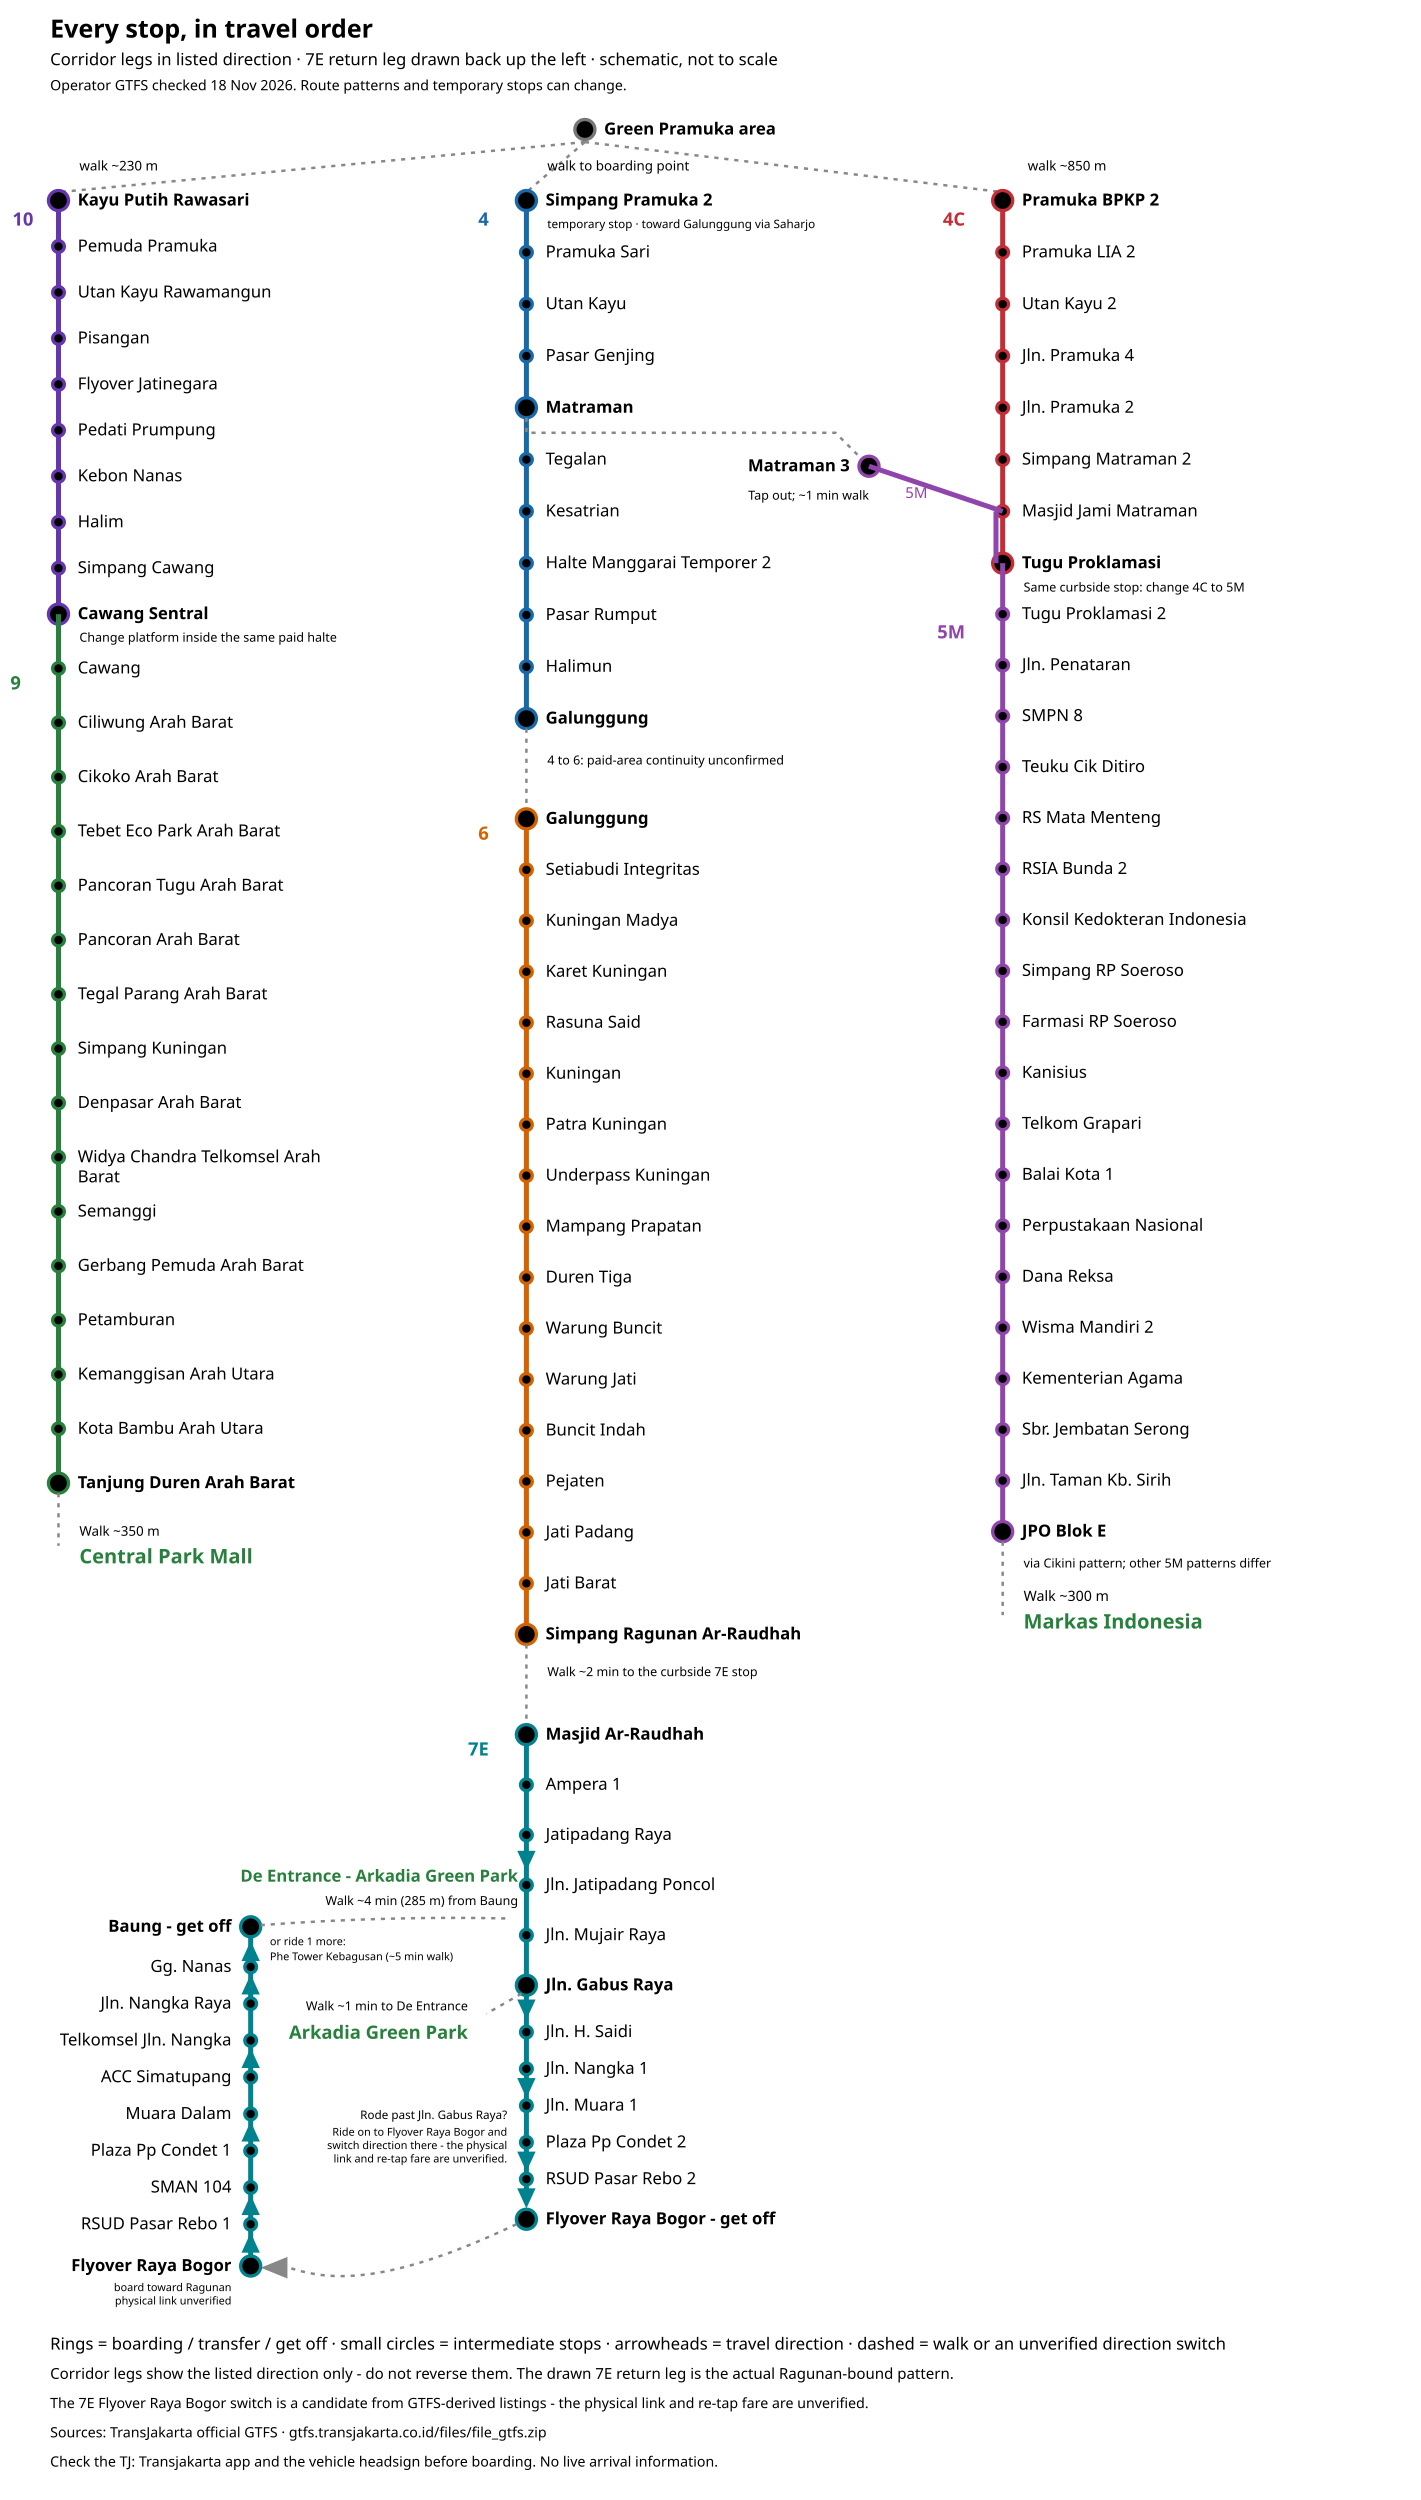
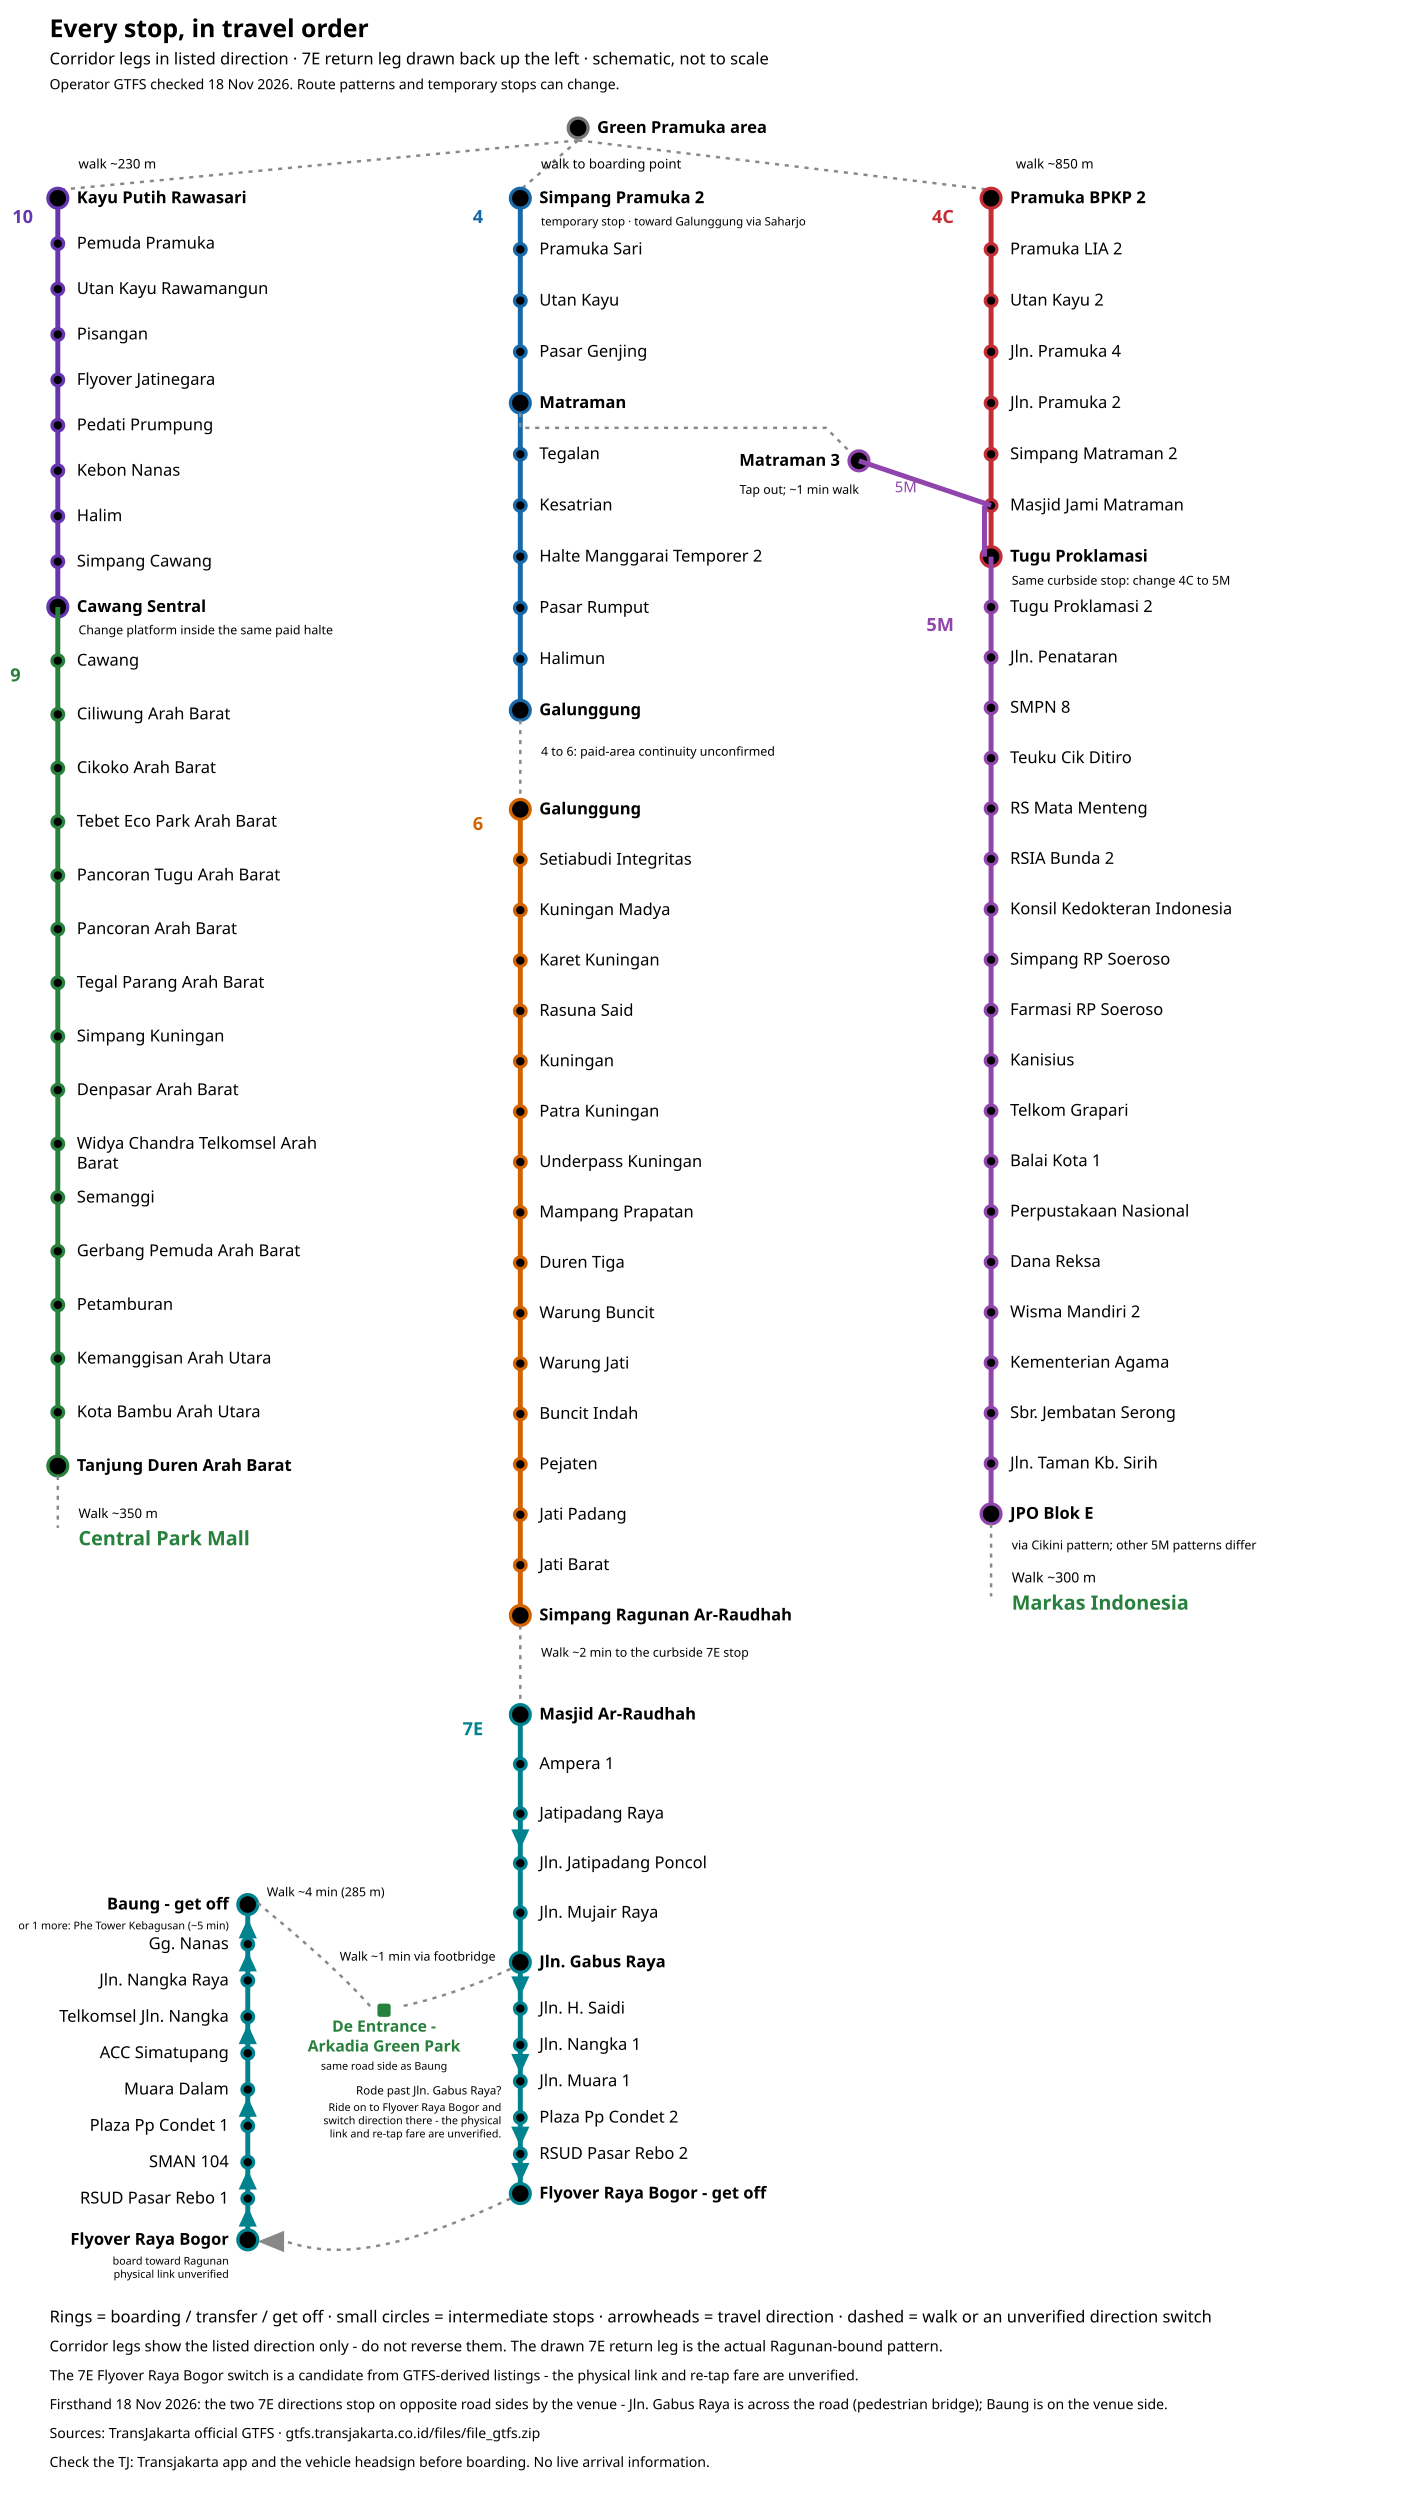
- <svg xmlns="http://www.w3.org/2000/svg" viewBox="0 0 1700 2992" role="img" aria-labelledby="all-stops-title all-stops-desc" font-family="system-ui, sans-serif">
+ <svg xmlns="http://www.w3.org/2000/svg" viewBox="0 0 1700 3027" role="img" aria-labelledby="all-stops-title all-stops-desc" font-family="system-ui, sans-serif">
  <text x="60" y="45" font-size="30" fill="currentColor" text-anchor="start" font-weight="600">Every stop, in travel order</text>
  <text x="60" y="78" font-size="20" fill="currentColor" text-anchor="start" font-weight="normal">Corridor legs in listed direction · 7E return leg drawn back up the left · schematic, not to scale</text>
  <text x="60" y="108" font-size="17" fill="currentColor" text-anchor="start" font-weight="normal">Operator GTFS checked 18 Nov 2026. Route patterns and temporary stops can change.</text>
  <circle cx="700" cy="155" r="12" fill="Canvas" stroke="#777" stroke-width="4" />
  <text x="723" y="161" font-size="20" fill="currentColor" text-anchor="start" font-weight="600">Green Pramuka area</text>
  <path d="M 700 170 L 70 230" fill="none" stroke="#888" stroke-width="3" stroke-dasharray="5 7" />
  <path d="M 700 170 L 630 230" fill="none" stroke="#888" stroke-width="3" stroke-dasharray="5 7" />
  <path d="M 700 170 L 1200 230" fill="none" stroke="#888" stroke-width="3" stroke-dasharray="5 7" />
  <text x="95" y="204" font-size="16" fill="currentColor" text-anchor="start" font-weight="normal">walk ~230 m</text>
  <text x="655" y="204" font-size="16" fill="currentColor" text-anchor="start" font-weight="normal">walk to boarding point</text>
  <text x="1230" y="204" font-size="16" fill="currentColor" text-anchor="start" font-weight="normal">walk ~850 m</text>
  <text x="40" y="270" font-size="22" fill="#6536b0" text-anchor="end" font-weight="600">10</text>
  <path d="M 70 240 L 70 735" fill="none" stroke="#6536b0" stroke-width="6" />
  <circle cx="70" cy="240" r="12" fill="Canvas" stroke="#6536b0" stroke-width="4" />
  <text x="93" y="246" font-size="20" fill="currentColor" text-anchor="start" font-weight="600">Kayu Putih Rawasari</text>
  <circle cx="70" cy="295" r="7" fill="Canvas" stroke="#6536b0" stroke-width="4" />
  <text x="93" y="301" font-size="20" fill="currentColor" text-anchor="start" font-weight="normal">Pemuda Pramuka</text>
  <circle cx="70" cy="350" r="7" fill="Canvas" stroke="#6536b0" stroke-width="4" />
  <text x="93" y="356" font-size="20" fill="currentColor" text-anchor="start" font-weight="normal">Utan Kayu Rawamangun</text>
  <circle cx="70" cy="405" r="7" fill="Canvas" stroke="#6536b0" stroke-width="4" />
  <text x="93" y="411" font-size="20" fill="currentColor" text-anchor="start" font-weight="normal">Pisangan</text>
  <circle cx="70" cy="460" r="7" fill="Canvas" stroke="#6536b0" stroke-width="4" />
  <text x="93" y="466" font-size="20" fill="currentColor" text-anchor="start" font-weight="normal">Flyover Jatinegara</text>
  <circle cx="70" cy="515" r="7" fill="Canvas" stroke="#6536b0" stroke-width="4" />
  <text x="93" y="521" font-size="20" fill="currentColor" text-anchor="start" font-weight="normal">Pedati Prumpung</text>
  <circle cx="70" cy="570" r="7" fill="Canvas" stroke="#6536b0" stroke-width="4" />
  <text x="93" y="576" font-size="20" fill="currentColor" text-anchor="start" font-weight="normal">Kebon Nanas</text>
  <circle cx="70" cy="625" r="7" fill="Canvas" stroke="#6536b0" stroke-width="4" />
  <text x="93" y="631" font-size="20" fill="currentColor" text-anchor="start" font-weight="normal">Halim</text>
  <circle cx="70" cy="680" r="7" fill="Canvas" stroke="#6536b0" stroke-width="4" />
  <text x="93" y="686" font-size="20" fill="currentColor" text-anchor="start" font-weight="normal">Simpang Cawang</text>
  <circle cx="70" cy="735" r="12" fill="Canvas" stroke="#6536b0" stroke-width="4" />
  <text x="93" y="741" font-size="20" fill="currentColor" text-anchor="start" font-weight="600">Cawang Sentral</text>
  <text x="95" y="768" font-size="15" fill="currentColor" text-anchor="start" font-weight="normal">Change platform inside the same paid halte</text>
  <text x="25" y="825" font-size="22" fill="#27803c" text-anchor="end" font-weight="600">9</text>
  <path d="M 70 735 L 70 1775" fill="none" stroke="#27803c" stroke-width="6" />
  <circle cx="70" cy="800" r="7" fill="Canvas" stroke="#27803c" stroke-width="4" />
  <text x="93" y="806" font-size="20" fill="currentColor" text-anchor="start" font-weight="normal">Cawang</text>
  <circle cx="70" cy="865" r="7" fill="Canvas" stroke="#27803c" stroke-width="4" />
  <text x="93" y="871" font-size="20" fill="currentColor" text-anchor="start" font-weight="normal">Ciliwung Arah Barat</text>
  <circle cx="70" cy="930" r="7" fill="Canvas" stroke="#27803c" stroke-width="4" />
  <text x="93" y="936" font-size="20" fill="currentColor" text-anchor="start" font-weight="normal">Cikoko Arah Barat</text>
  <circle cx="70" cy="995" r="7" fill="Canvas" stroke="#27803c" stroke-width="4" />
  <text x="93" y="1001" font-size="20" fill="currentColor" text-anchor="start" font-weight="normal">Tebet Eco Park Arah Barat</text>
  <circle cx="70" cy="1060" r="7" fill="Canvas" stroke="#27803c" stroke-width="4" />
  <text x="93" y="1066" font-size="20" fill="currentColor" text-anchor="start" font-weight="normal">Pancoran Tugu Arah Barat</text>
  <circle cx="70" cy="1125" r="7" fill="Canvas" stroke="#27803c" stroke-width="4" />
  <text x="93" y="1131" font-size="20" fill="currentColor" text-anchor="start" font-weight="normal">Pancoran Arah Barat</text>
  <circle cx="70" cy="1190" r="7" fill="Canvas" stroke="#27803c" stroke-width="4" />
  <text x="93" y="1196" font-size="20" fill="currentColor" text-anchor="start" font-weight="normal">Tegal Parang Arah Barat</text>
  <circle cx="70" cy="1255" r="7" fill="Canvas" stroke="#27803c" stroke-width="4" />
  <text x="93" y="1261" font-size="20" fill="currentColor" text-anchor="start" font-weight="normal">Simpang Kuningan</text>
  <circle cx="70" cy="1320" r="7" fill="Canvas" stroke="#27803c" stroke-width="4" />
  <text x="93" y="1326" font-size="20" fill="currentColor" text-anchor="start" font-weight="normal">Denpasar Arah Barat</text>
  <circle cx="70" cy="1385" r="7" fill="Canvas" stroke="#27803c" stroke-width="4" />
  <text x="93" y="1391" font-size="20" fill="currentColor" text-anchor="start" font-weight="normal">Widya Chandra Telkomsel Arah</text>
  <text x="93" y="1415" font-size="20" fill="currentColor" text-anchor="start" font-weight="normal">Barat</text>
  <circle cx="70" cy="1450" r="7" fill="Canvas" stroke="#27803c" stroke-width="4" />
  <text x="93" y="1456" font-size="20" fill="currentColor" text-anchor="start" font-weight="normal">Semanggi</text>
  <circle cx="70" cy="1515" r="7" fill="Canvas" stroke="#27803c" stroke-width="4" />
  <text x="93" y="1521" font-size="20" fill="currentColor" text-anchor="start" font-weight="normal">Gerbang Pemuda Arah Barat</text>
  <circle cx="70" cy="1580" r="7" fill="Canvas" stroke="#27803c" stroke-width="4" />
  <text x="93" y="1586" font-size="20" fill="currentColor" text-anchor="start" font-weight="normal">Petamburan</text>
  <circle cx="70" cy="1645" r="7" fill="Canvas" stroke="#27803c" stroke-width="4" />
  <text x="93" y="1651" font-size="20" fill="currentColor" text-anchor="start" font-weight="normal">Kemanggisan Arah Utara</text>
  <circle cx="70" cy="1710" r="7" fill="Canvas" stroke="#27803c" stroke-width="4" />
  <text x="93" y="1716" font-size="20" fill="currentColor" text-anchor="start" font-weight="normal">Kota Bambu Arah Utara</text>
  <circle cx="70" cy="1775" r="12" fill="Canvas" stroke="#27803c" stroke-width="4" />
  <text x="93" y="1781" font-size="20" fill="currentColor" text-anchor="start" font-weight="600">Tanjung Duren Arah Barat</text>
  <path d="M 70 1787 L 70 1850" fill="none" stroke="#888" stroke-width="3" stroke-dasharray="5 7" />
  <text x="95" y="1838" font-size="16" fill="currentColor" text-anchor="start" font-weight="normal">Walk ~350 m</text>
  <text x="95" y="1871" font-size="24" fill="#27803c" text-anchor="start" font-weight="600">Central Park Mall</text>
  <text x="585" y="270" font-size="22" fill="#1769aa" text-anchor="end" font-weight="600">4</text>
  <path d="M 630 240 L 630 860" fill="none" stroke="#1769aa" stroke-width="6" />
  <circle cx="630" cy="240" r="12" fill="Canvas" stroke="#1769aa" stroke-width="4" />
  <text x="653" y="246" font-size="20" fill="currentColor" text-anchor="start" font-weight="600">Simpang Pramuka 2</text>
  <circle cx="630" cy="302" r="7" fill="Canvas" stroke="#1769aa" stroke-width="4" />
  <text x="653" y="308" font-size="20" fill="currentColor" text-anchor="start" font-weight="normal">Pramuka Sari</text>
  <circle cx="630" cy="364" r="7" fill="Canvas" stroke="#1769aa" stroke-width="4" />
  <text x="653" y="370" font-size="20" fill="currentColor" text-anchor="start" font-weight="normal">Utan Kayu</text>
  <circle cx="630" cy="426" r="7" fill="Canvas" stroke="#1769aa" stroke-width="4" />
  <text x="653" y="432" font-size="20" fill="currentColor" text-anchor="start" font-weight="normal">Pasar Genjing</text>
  <circle cx="630" cy="488" r="12" fill="Canvas" stroke="#1769aa" stroke-width="4" />
  <text x="653" y="494" font-size="20" fill="currentColor" text-anchor="start" font-weight="600">Matraman</text>
  <circle cx="630" cy="550" r="7" fill="Canvas" stroke="#1769aa" stroke-width="4" />
  <text x="653" y="556" font-size="20" fill="currentColor" text-anchor="start" font-weight="normal">Tegalan</text>
  <circle cx="630" cy="612" r="7" fill="Canvas" stroke="#1769aa" stroke-width="4" />
  <text x="653" y="618" font-size="20" fill="currentColor" text-anchor="start" font-weight="normal">Kesatrian</text>
  <circle cx="630" cy="674" r="7" fill="Canvas" stroke="#1769aa" stroke-width="4" />
  <text x="653" y="680" font-size="20" fill="currentColor" text-anchor="start" font-weight="normal">Halte Manggarai Temporer 2</text>
  <circle cx="630" cy="736" r="7" fill="Canvas" stroke="#1769aa" stroke-width="4" />
  <text x="653" y="742" font-size="20" fill="currentColor" text-anchor="start" font-weight="normal">Pasar Rumput</text>
  <circle cx="630" cy="798" r="7" fill="Canvas" stroke="#1769aa" stroke-width="4" />
  <text x="653" y="804" font-size="20" fill="currentColor" text-anchor="start" font-weight="normal">Halimun</text>
  <circle cx="630" cy="860" r="12" fill="Canvas" stroke="#1769aa" stroke-width="4" />
  <text x="653" y="866" font-size="20" fill="currentColor" text-anchor="start" font-weight="600">Galunggung</text>
  <text x="655" y="273" font-size="14" fill="currentColor" text-anchor="start" font-weight="normal">temporary stop · toward Galunggung via Saharjo</text>
  <path d="M 630 500 L 630 518 L 1000 518 L 1040 558" fill="none" stroke="#888" stroke-width="3" stroke-dasharray="5 7" />
  <circle cx="1040" cy="558" r="12" fill="Canvas" stroke="#9045ac" stroke-width="4" />
  <text x="1017" y="564" font-size="20" fill="currentColor" text-anchor="end" font-weight="600">Matraman 3</text>
  <text x="1040" y="598" font-size="15" fill="currentColor" text-anchor="end" font-weight="normal">Tap out; ~1 min walk</text>
  <path d="M 630 872 L 630 970" fill="none" stroke="#888" stroke-width="3" stroke-dasharray="5 7" />
  <text x="655" y="915" font-size="15" fill="currentColor" text-anchor="start" font-weight="normal">4 to 6: paid-area continuity unconfirmed</text>
  <text x="585" y="1005" font-size="22" fill="#d36300" text-anchor="end" font-weight="600">6</text>
  <path d="M 630 980 L 630 1956" fill="none" stroke="#d36300" stroke-width="6" />
  <circle cx="630" cy="980" r="12" fill="Canvas" stroke="#d36300" stroke-width="4" />
  <text x="653" y="986" font-size="20" fill="currentColor" text-anchor="start" font-weight="600">Galunggung</text>
  <circle cx="630" cy="1041" r="7" fill="Canvas" stroke="#d36300" stroke-width="4" />
  <text x="653" y="1047" font-size="20" fill="currentColor" text-anchor="start" font-weight="normal">Setiabudi Integritas</text>
  <circle cx="630" cy="1102" r="7" fill="Canvas" stroke="#d36300" stroke-width="4" />
  <text x="653" y="1108" font-size="20" fill="currentColor" text-anchor="start" font-weight="normal">Kuningan Madya</text>
  <circle cx="630" cy="1163" r="7" fill="Canvas" stroke="#d36300" stroke-width="4" />
  <text x="653" y="1169" font-size="20" fill="currentColor" text-anchor="start" font-weight="normal">Karet Kuningan</text>
  <circle cx="630" cy="1224" r="7" fill="Canvas" stroke="#d36300" stroke-width="4" />
  <text x="653" y="1230" font-size="20" fill="currentColor" text-anchor="start" font-weight="normal">Rasuna Said</text>
  <circle cx="630" cy="1285" r="7" fill="Canvas" stroke="#d36300" stroke-width="4" />
  <text x="653" y="1291" font-size="20" fill="currentColor" text-anchor="start" font-weight="normal">Kuningan</text>
  <circle cx="630" cy="1346" r="7" fill="Canvas" stroke="#d36300" stroke-width="4" />
  <text x="653" y="1352" font-size="20" fill="currentColor" text-anchor="start" font-weight="normal">Patra Kuningan</text>
  <circle cx="630" cy="1407" r="7" fill="Canvas" stroke="#d36300" stroke-width="4" />
  <text x="653" y="1413" font-size="20" fill="currentColor" text-anchor="start" font-weight="normal">Underpass Kuningan</text>
  <circle cx="630" cy="1468" r="7" fill="Canvas" stroke="#d36300" stroke-width="4" />
  <text x="653" y="1474" font-size="20" fill="currentColor" text-anchor="start" font-weight="normal">Mampang Prapatan</text>
  <circle cx="630" cy="1529" r="7" fill="Canvas" stroke="#d36300" stroke-width="4" />
  <text x="653" y="1535" font-size="20" fill="currentColor" text-anchor="start" font-weight="normal">Duren Tiga</text>
  <circle cx="630" cy="1590" r="7" fill="Canvas" stroke="#d36300" stroke-width="4" />
  <text x="653" y="1596" font-size="20" fill="currentColor" text-anchor="start" font-weight="normal">Warung Buncit</text>
  <circle cx="630" cy="1651" r="7" fill="Canvas" stroke="#d36300" stroke-width="4" />
  <text x="653" y="1657" font-size="20" fill="currentColor" text-anchor="start" font-weight="normal">Warung Jati</text>
  <circle cx="630" cy="1712" r="7" fill="Canvas" stroke="#d36300" stroke-width="4" />
  <text x="653" y="1718" font-size="20" fill="currentColor" text-anchor="start" font-weight="normal">Buncit Indah</text>
  <circle cx="630" cy="1773" r="7" fill="Canvas" stroke="#d36300" stroke-width="4" />
  <text x="653" y="1779" font-size="20" fill="currentColor" text-anchor="start" font-weight="normal">Pejaten</text>
  <circle cx="630" cy="1834" r="7" fill="Canvas" stroke="#d36300" stroke-width="4" />
  <text x="653" y="1840" font-size="20" fill="currentColor" text-anchor="start" font-weight="normal">Jati Padang</text>
  <circle cx="630" cy="1895" r="7" fill="Canvas" stroke="#d36300" stroke-width="4" />
  <text x="653" y="1901" font-size="20" fill="currentColor" text-anchor="start" font-weight="normal">Jati Barat</text>
  <circle cx="630" cy="1956" r="12" fill="Canvas" stroke="#d36300" stroke-width="4" />
  <text x="653" y="1962" font-size="20" fill="currentColor" text-anchor="start" font-weight="600">Simpang Ragunan Ar-Raudhah</text>
  <path d="M 630 1968 L 630 2066" fill="none" stroke="#888" stroke-width="3" stroke-dasharray="5 7" />
  <text x="655" y="2006" font-size="15" fill="currentColor" text-anchor="start" font-weight="normal">Walk ~2 min to the curbside 7E stop</text>
  <text x="585" y="2101" font-size="22" fill="#00838f" text-anchor="end" font-weight="600">7E</text>
  <path d="M 630 2076 L 630 2376" fill="none" stroke="#00838f" stroke-width="6" />
  <circle cx="630" cy="2076" r="12" fill="Canvas" stroke="#00838f" stroke-width="4" />
  <text x="653" y="2082" font-size="20" fill="currentColor" text-anchor="start" font-weight="600">Masjid Ar-Raudhah</text>
  <circle cx="630" cy="2136" r="7" fill="Canvas" stroke="#00838f" stroke-width="4" />
  <text x="653" y="2142" font-size="20" fill="currentColor" text-anchor="start" font-weight="normal">Ampera 1</text>
  <circle cx="630" cy="2196" r="7" fill="Canvas" stroke="#00838f" stroke-width="4" />
  <text x="653" y="2202" font-size="20" fill="currentColor" text-anchor="start" font-weight="normal">Jatipadang Raya</text>
  <circle cx="630" cy="2256" r="7" fill="Canvas" stroke="#00838f" stroke-width="4" />
  <text x="653" y="2262" font-size="20" fill="currentColor" text-anchor="start" font-weight="normal">Jln. Jatipadang Poncol</text>
  <circle cx="630" cy="2316" r="7" fill="Canvas" stroke="#00838f" stroke-width="4" />
  <text x="653" y="2322" font-size="20" fill="currentColor" text-anchor="start" font-weight="normal">Jln. Mujair Raya</text>
  <circle cx="630" cy="2376" r="12" fill="Canvas" stroke="#00838f" stroke-width="4" />
  <text x="653" y="2382" font-size="20" fill="currentColor" text-anchor="start" font-weight="600">Jln. Gabus Raya</text>
-   <path d="M 630 2388 L 630 2631" fill="none" stroke="#00838f" stroke-width="6" />
-   <path d="M 624 2386 L 582 2410" fill="none" stroke="#888" stroke-width="3" stroke-dasharray="5 7" />
-   <text x="560" y="2406" font-size="15" fill="currentColor" text-anchor="end" font-weight="normal">Walk ~1 min to De Entrance</text>
-   <text x="560" y="2440" font-size="22" fill="#27803c" text-anchor="end" font-weight="600">Arkadia Green Park</text>
+   <path d="M 630 2388 L 630 2644" fill="none" stroke="#00838f" stroke-width="6" />
+   <rect x="457" y="2426" width="16" height="16" rx="3" fill="#27803c" />
+   <text x="465" y="2460" font-size="19" fill="#27803c" text-anchor="middle" font-weight="600">De Entrance -</text>
+   <text x="465" y="2484" font-size="19" fill="#27803c" text-anchor="middle" font-weight="600">Arkadia Green Park</text>
+   <text x="465" y="2506" font-size="13" fill="currentColor" text-anchor="middle" font-weight="normal">same road side as Baung</text>
+   <path d="M 618 2384 C 570 2406, 530 2420, 483 2430" fill="none" stroke="#888" stroke-width="3" stroke-dasharray="5 7" />
+   <text x="600" y="2374" font-size="15" fill="currentColor" text-anchor="end" font-weight="normal">Walk ~1 min via footbridge</text>
  <circle cx="630" cy="2432" r="7" fill="Canvas" stroke="#00838f" stroke-width="4" />
  <text x="653" y="2438" font-size="20" fill="currentColor" text-anchor="start" font-weight="normal">Jln. H. Saidi</text>
  <circle cx="630" cy="2476" r="7" fill="Canvas" stroke="#00838f" stroke-width="4" />
  <text x="653" y="2482" font-size="20" fill="currentColor" text-anchor="start" font-weight="normal">Jln. Nangka 1</text>
  <circle cx="630" cy="2520" r="7" fill="Canvas" stroke="#00838f" stroke-width="4" />
  <text x="653" y="2526" font-size="20" fill="currentColor" text-anchor="start" font-weight="normal">Jln. Muara 1</text>
  <circle cx="630" cy="2564" r="7" fill="Canvas" stroke="#00838f" stroke-width="4" />
  <text x="653" y="2570" font-size="20" fill="currentColor" text-anchor="start" font-weight="normal">Plaza Pp Condet 2</text>
  <circle cx="630" cy="2608" r="7" fill="Canvas" stroke="#00838f" stroke-width="4" />
  <text x="653" y="2614" font-size="20" fill="currentColor" text-anchor="start" font-weight="normal">RSUD Pasar Rebo 2</text>
  <circle cx="630" cy="2656" r="12" fill="Canvas" stroke="#00838f" stroke-width="4" />
  <text x="653" y="2662" font-size="20" fill="currentColor" text-anchor="start" font-weight="600">Flyover Raya Bogor - get off</text>
  <text x="607" y="2536" font-size="14" fill="currentColor" text-anchor="end" font-weight="normal">Rode past Jln. Gabus Raya?</text>
  <text x="607" y="2556" font-size="13" fill="currentColor" text-anchor="end" font-weight="normal">Ride on to Flyover Raya Bogor and</text>
  <text x="607" y="2572" font-size="13" fill="currentColor" text-anchor="end" font-weight="normal">switch direction there - the physical</text>
  <text x="607" y="2588" font-size="13" fill="currentColor" text-anchor="end" font-weight="normal">link and re-tap fare are unverified.</text>
  <path d="M 630 2239 L 619 2215 L 641 2215 Z" fill="#00838f" stroke="Canvas" stroke-width="3" stroke-linejoin="round" />
  <path d="M 630 2417 L 619 2393 L 641 2393 Z" fill="#00838f" stroke="Canvas" stroke-width="3" stroke-linejoin="round" />
  <path d="M 630 2511 L 619 2487 L 641 2487 Z" fill="#00838f" stroke="Canvas" stroke-width="3" stroke-linejoin="round" />
  <path d="M 630 2599 L 619 2575 L 641 2575 Z" fill="#00838f" stroke="Canvas" stroke-width="3" stroke-linejoin="round" />
  <path d="M 630 2643 L 619 2619 L 641 2619 Z" fill="#00838f" stroke="Canvas" stroke-width="3" stroke-linejoin="round" />
  <path d="M 618 2662 C 470 2732, 400 2732, 346 2714" fill="none" stroke="#888" stroke-width="3" stroke-dasharray="5 7" />
  <path d="M 312 2714 L 344 2701 L 344 2727 Z" fill="#888" stroke="Canvas" stroke-width="3" stroke-linejoin="round" />
  <circle cx="300" cy="2712" r="12" fill="Canvas" stroke="#00838f" stroke-width="4" />
  <text x="277" y="2718" font-size="20" fill="currentColor" text-anchor="end" font-weight="600">Flyover Raya Bogor</text>
  <text x="277" y="2742" font-size="13" fill="currentColor" text-anchor="end" font-weight="normal">board toward Ragunan</text>
  <text x="277" y="2758" font-size="13" fill="currentColor" text-anchor="end" font-weight="normal">physical link unverified</text>
  <path d="M 300 2318 L 300 2700" fill="none" stroke="#00838f" stroke-width="6" />
  <circle cx="300" cy="2354" r="7" fill="Canvas" stroke="#00838f" stroke-width="4" />
  <text x="277" y="2360" font-size="20" fill="currentColor" text-anchor="end" font-weight="normal">Gg. Nanas</text>
  <circle cx="300" cy="2398" r="7" fill="Canvas" stroke="#00838f" stroke-width="4" />
  <text x="277" y="2404" font-size="20" fill="currentColor" text-anchor="end" font-weight="normal">Jln. Nangka Raya</text>
  <circle cx="300" cy="2442" r="7" fill="Canvas" stroke="#00838f" stroke-width="4" />
  <text x="277" y="2448" font-size="20" fill="currentColor" text-anchor="end" font-weight="normal">Telkomsel Jln. Nangka</text>
  <circle cx="300" cy="2486" r="7" fill="Canvas" stroke="#00838f" stroke-width="4" />
  <text x="277" y="2492" font-size="20" fill="currentColor" text-anchor="end" font-weight="normal">ACC Simatupang</text>
  <circle cx="300" cy="2530" r="7" fill="Canvas" stroke="#00838f" stroke-width="4" />
  <text x="277" y="2536" font-size="20" fill="currentColor" text-anchor="end" font-weight="normal">Muara Dalam</text>
  <circle cx="300" cy="2574" r="7" fill="Canvas" stroke="#00838f" stroke-width="4" />
  <text x="277" y="2580" font-size="20" fill="currentColor" text-anchor="end" font-weight="normal">Plaza Pp Condet 1</text>
  <circle cx="300" cy="2618" r="7" fill="Canvas" stroke="#00838f" stroke-width="4" />
  <text x="277" y="2624" font-size="20" fill="currentColor" text-anchor="end" font-weight="normal">SMAN 104</text>
  <circle cx="300" cy="2662" r="7" fill="Canvas" stroke="#00838f" stroke-width="4" />
  <text x="277" y="2668" font-size="20" fill="currentColor" text-anchor="end" font-weight="normal">RSUD Pasar Rebo 1</text>
  <path d="M 300 2323 L 289 2347 L 311 2347 Z" fill="#00838f" stroke="Canvas" stroke-width="3" stroke-linejoin="round" />
  <path d="M 300 2363 L 289 2387 L 311 2387 Z" fill="#00838f" stroke="Canvas" stroke-width="3" stroke-linejoin="round" />
  <path d="M 300 2451 L 289 2475 L 311 2475 Z" fill="#00838f" stroke="Canvas" stroke-width="3" stroke-linejoin="round" />
  <path d="M 300 2539 L 289 2563 L 311 2563 Z" fill="#00838f" stroke="Canvas" stroke-width="3" stroke-linejoin="round" />
  <path d="M 300 2627 L 289 2651 L 311 2651 Z" fill="#00838f" stroke="Canvas" stroke-width="3" stroke-linejoin="round" />
  <path d="M 300 2672 L 289 2696 L 311 2696 Z" fill="#00838f" stroke="Canvas" stroke-width="3" stroke-linejoin="round" />
  <circle cx="300" cy="2306" r="12" fill="Canvas" stroke="#00838f" stroke-width="4" />
  <text x="277" y="2312" font-size="20" fill="currentColor" text-anchor="end" font-weight="600">Baung - get off</text>
-   <text x="323" y="2328" font-size="13" fill="currentColor" text-anchor="start" font-weight="normal">or ride 1 more:</text>
-   <text x="323" y="2346" font-size="13" fill="currentColor" text-anchor="start" font-weight="normal">Phe Tower Kebagusan (~5 min walk)</text>
-   <path d="M 312 2304 C 420 2296, 520 2294, 606 2296" fill="none" stroke="#888" stroke-width="3" stroke-dasharray="5 7" />
-   <text x="620" y="2252" font-size="20" fill="#27803c" text-anchor="end" font-weight="600">De Entrance - Arkadia Green Park</text>
-   <text x="620" y="2280" font-size="15" fill="currentColor" text-anchor="end" font-weight="normal">Walk ~4 min (285 m) from Baung</text>
+   <text x="277" y="2336" font-size="13" fill="currentColor" text-anchor="end" font-weight="normal">or 1 more: Phe Tower Kebagusan (~5 min)</text>
+   <path d="M 312 2304 C 360 2344, 410 2386, 449 2430" fill="none" stroke="#888" stroke-width="3" stroke-dasharray="5 7" />
+   <text x="323" y="2296" font-size="15" fill="currentColor" text-anchor="start" font-weight="normal">Walk ~4 min (285 m)</text>
  <text x="1155" y="270" font-size="22" fill="#c52d36" text-anchor="end" font-weight="600">4C</text>
  <path d="M 1200 240 L 1200 674" fill="none" stroke="#c52d36" stroke-width="6" />
  <circle cx="1200" cy="240" r="12" fill="Canvas" stroke="#c52d36" stroke-width="4" />
  <text x="1223" y="246" font-size="20" fill="currentColor" text-anchor="start" font-weight="600">Pramuka BPKP 2</text>
  <circle cx="1200" cy="302" r="7" fill="Canvas" stroke="#c52d36" stroke-width="4" />
  <text x="1223" y="308" font-size="20" fill="currentColor" text-anchor="start" font-weight="normal">Pramuka LIA 2</text>
  <circle cx="1200" cy="364" r="7" fill="Canvas" stroke="#c52d36" stroke-width="4" />
  <text x="1223" y="370" font-size="20" fill="currentColor" text-anchor="start" font-weight="normal">Utan Kayu 2</text>
  <circle cx="1200" cy="426" r="7" fill="Canvas" stroke="#c52d36" stroke-width="4" />
  <text x="1223" y="432" font-size="20" fill="currentColor" text-anchor="start" font-weight="normal">Jln. Pramuka 4</text>
  <circle cx="1200" cy="488" r="7" fill="Canvas" stroke="#c52d36" stroke-width="4" />
  <text x="1223" y="494" font-size="20" fill="currentColor" text-anchor="start" font-weight="normal">Jln. Pramuka 2</text>
  <circle cx="1200" cy="550" r="7" fill="Canvas" stroke="#c52d36" stroke-width="4" />
  <text x="1223" y="556" font-size="20" fill="currentColor" text-anchor="start" font-weight="normal">Simpang Matraman 2</text>
  <circle cx="1200" cy="612" r="7" fill="Canvas" stroke="#c52d36" stroke-width="4" />
  <text x="1223" y="618" font-size="20" fill="currentColor" text-anchor="start" font-weight="normal">Masjid Jami Matraman</text>
  <circle cx="1200" cy="674" r="12" fill="Canvas" stroke="#c52d36" stroke-width="4" />
  <text x="1223" y="680" font-size="20" fill="currentColor" text-anchor="start" font-weight="600">Tugu Proklamasi</text>
  <path d="M 1040 558 L 1200 612" fill="none" stroke="#9045ac" stroke-width="6" />
  <text x="1110" y="596" font-size="18" fill="#9045ac" text-anchor="end" font-weight="normal">5M</text>
  <path d="M 1192 612 L 1192 674" fill="none" stroke="#9045ac" stroke-width="6" />
  <text x="1225" y="708" font-size="15" fill="currentColor" text-anchor="start" font-weight="normal">Same curbside stop: change 4C to 5M</text>
  <path d="M 1200 674 L 1200 1833" fill="none" stroke="#9045ac" stroke-width="6" />
  <circle cx="1200" cy="735" r="7" fill="Canvas" stroke="#9045ac" stroke-width="4" />
  <text x="1223" y="741" font-size="20" fill="currentColor" text-anchor="start" font-weight="normal">Tugu Proklamasi 2</text>
  <circle cx="1200" cy="796" r="7" fill="Canvas" stroke="#9045ac" stroke-width="4" />
  <text x="1223" y="802" font-size="20" fill="currentColor" text-anchor="start" font-weight="normal">Jln. Penataran</text>
  <circle cx="1200" cy="857" r="7" fill="Canvas" stroke="#9045ac" stroke-width="4" />
  <text x="1223" y="863" font-size="20" fill="currentColor" text-anchor="start" font-weight="normal">SMPN 8</text>
  <circle cx="1200" cy="918" r="7" fill="Canvas" stroke="#9045ac" stroke-width="4" />
  <text x="1223" y="924" font-size="20" fill="currentColor" text-anchor="start" font-weight="normal">Teuku Cik Ditiro</text>
  <circle cx="1200" cy="979" r="7" fill="Canvas" stroke="#9045ac" stroke-width="4" />
  <text x="1223" y="985" font-size="20" fill="currentColor" text-anchor="start" font-weight="normal">RS Mata Menteng</text>
  <circle cx="1200" cy="1040" r="7" fill="Canvas" stroke="#9045ac" stroke-width="4" />
  <text x="1223" y="1046" font-size="20" fill="currentColor" text-anchor="start" font-weight="normal">RSIA Bunda 2</text>
  <circle cx="1200" cy="1101" r="7" fill="Canvas" stroke="#9045ac" stroke-width="4" />
  <text x="1223" y="1107" font-size="20" fill="currentColor" text-anchor="start" font-weight="normal">Konsil Kedokteran Indonesia</text>
  <circle cx="1200" cy="1162" r="7" fill="Canvas" stroke="#9045ac" stroke-width="4" />
  <text x="1223" y="1168" font-size="20" fill="currentColor" text-anchor="start" font-weight="normal">Simpang RP Soeroso</text>
  <circle cx="1200" cy="1223" r="7" fill="Canvas" stroke="#9045ac" stroke-width="4" />
  <text x="1223" y="1229" font-size="20" fill="currentColor" text-anchor="start" font-weight="normal">Farmasi RP Soeroso</text>
  <circle cx="1200" cy="1284" r="7" fill="Canvas" stroke="#9045ac" stroke-width="4" />
  <text x="1223" y="1290" font-size="20" fill="currentColor" text-anchor="start" font-weight="normal">Kanisius</text>
  <circle cx="1200" cy="1345" r="7" fill="Canvas" stroke="#9045ac" stroke-width="4" />
  <text x="1223" y="1351" font-size="20" fill="currentColor" text-anchor="start" font-weight="normal">Telkom Grapari</text>
  <circle cx="1200" cy="1406" r="7" fill="Canvas" stroke="#9045ac" stroke-width="4" />
  <text x="1223" y="1412" font-size="20" fill="currentColor" text-anchor="start" font-weight="normal">Balai Kota 1</text>
  <circle cx="1200" cy="1467" r="7" fill="Canvas" stroke="#9045ac" stroke-width="4" />
  <text x="1223" y="1473" font-size="20" fill="currentColor" text-anchor="start" font-weight="normal">Perpustakaan Nasional</text>
  <circle cx="1200" cy="1528" r="7" fill="Canvas" stroke="#9045ac" stroke-width="4" />
  <text x="1223" y="1534" font-size="20" fill="currentColor" text-anchor="start" font-weight="normal">Dana Reksa</text>
  <circle cx="1200" cy="1589" r="7" fill="Canvas" stroke="#9045ac" stroke-width="4" />
  <text x="1223" y="1595" font-size="20" fill="currentColor" text-anchor="start" font-weight="normal">Wisma Mandiri 2</text>
  <circle cx="1200" cy="1650" r="7" fill="Canvas" stroke="#9045ac" stroke-width="4" />
  <text x="1223" y="1656" font-size="20" fill="currentColor" text-anchor="start" font-weight="normal">Kementerian Agama</text>
  <circle cx="1200" cy="1711" r="7" fill="Canvas" stroke="#9045ac" stroke-width="4" />
  <text x="1223" y="1717" font-size="20" fill="currentColor" text-anchor="start" font-weight="normal">Sbr. Jembatan Serong</text>
  <circle cx="1200" cy="1772" r="7" fill="Canvas" stroke="#9045ac" stroke-width="4" />
  <text x="1223" y="1778" font-size="20" fill="currentColor" text-anchor="start" font-weight="normal">Jln. Taman Kb. Sirih</text>
  <circle cx="1200" cy="1833" r="12" fill="Canvas" stroke="#9045ac" stroke-width="4" />
  <text x="1223" y="1839" font-size="20" fill="currentColor" text-anchor="start" font-weight="600">JPO Blok E</text>
  <text x="1155" y="764" font-size="22" fill="#9045ac" text-anchor="end" font-weight="600">5M</text>
  <text x="1225" y="1876" font-size="15" fill="currentColor" text-anchor="start" font-weight="normal">via Cikini pattern; other 5M patterns differ</text>
  <path d="M 1200 1845 L 1200 1933" fill="none" stroke="#888" stroke-width="3" stroke-dasharray="5 7" />
  <text x="1225" y="1916" font-size="17" fill="currentColor" text-anchor="start" font-weight="normal">Walk ~300 m</text>
  <text x="1225" y="1949" font-size="24" fill="#27803c" text-anchor="start" font-weight="600">Markas Indonesia</text>
  <text x="60" y="2812" font-size="20" fill="currentColor" text-anchor="start" font-weight="normal">Rings = boarding / transfer / get off · small circles = intermediate stops · arrowheads = travel direction · dashed = walk or an unverified direction switch</text>
  <text x="60" y="2847" font-size="18" fill="currentColor" text-anchor="start" font-weight="normal">Corridor legs show the listed direction only - do not reverse them. The drawn 7E return leg is the actual Ragunan-bound pattern.</text>
  <text x="60" y="2882" font-size="17" fill="currentColor" text-anchor="start" font-weight="normal">The 7E Flyover Raya Bogor switch is a candidate from GTFS-derived listings - the physical link and re-tap fare are unverified.</text>
-   <text x="60" y="2917" font-size="17" fill="currentColor" text-anchor="start" font-weight="normal">Sources: TransJakarta official GTFS · gtfs.transjakarta.co.id/files/file_gtfs.zip</text>
-   <text x="60" y="2952" font-size="17" fill="currentColor" text-anchor="start" font-weight="normal">Check the TJ: Transjakarta app and the vehicle headsign before boarding. No live arrival information.</text>
+   <text x="60" y="2917" font-size="17" fill="currentColor" text-anchor="start" font-weight="normal">Firsthand 18 Nov 2026: the two 7E directions stop on opposite road sides by the venue - Jln. Gabus Raya is across the road (pedestrian bridge); Baung is on the venue side.</text>
+   <text x="60" y="2952" font-size="17" fill="currentColor" text-anchor="start" font-weight="normal">Sources: TransJakarta official GTFS · gtfs.transjakarta.co.id/files/file_gtfs.zip</text>
+   <text x="60" y="2987" font-size="17" fill="currentColor" text-anchor="start" font-weight="normal">Check the TJ: Transjakarta app and the vehicle headsign before boarding. No live arrival information.</text>
</svg>
